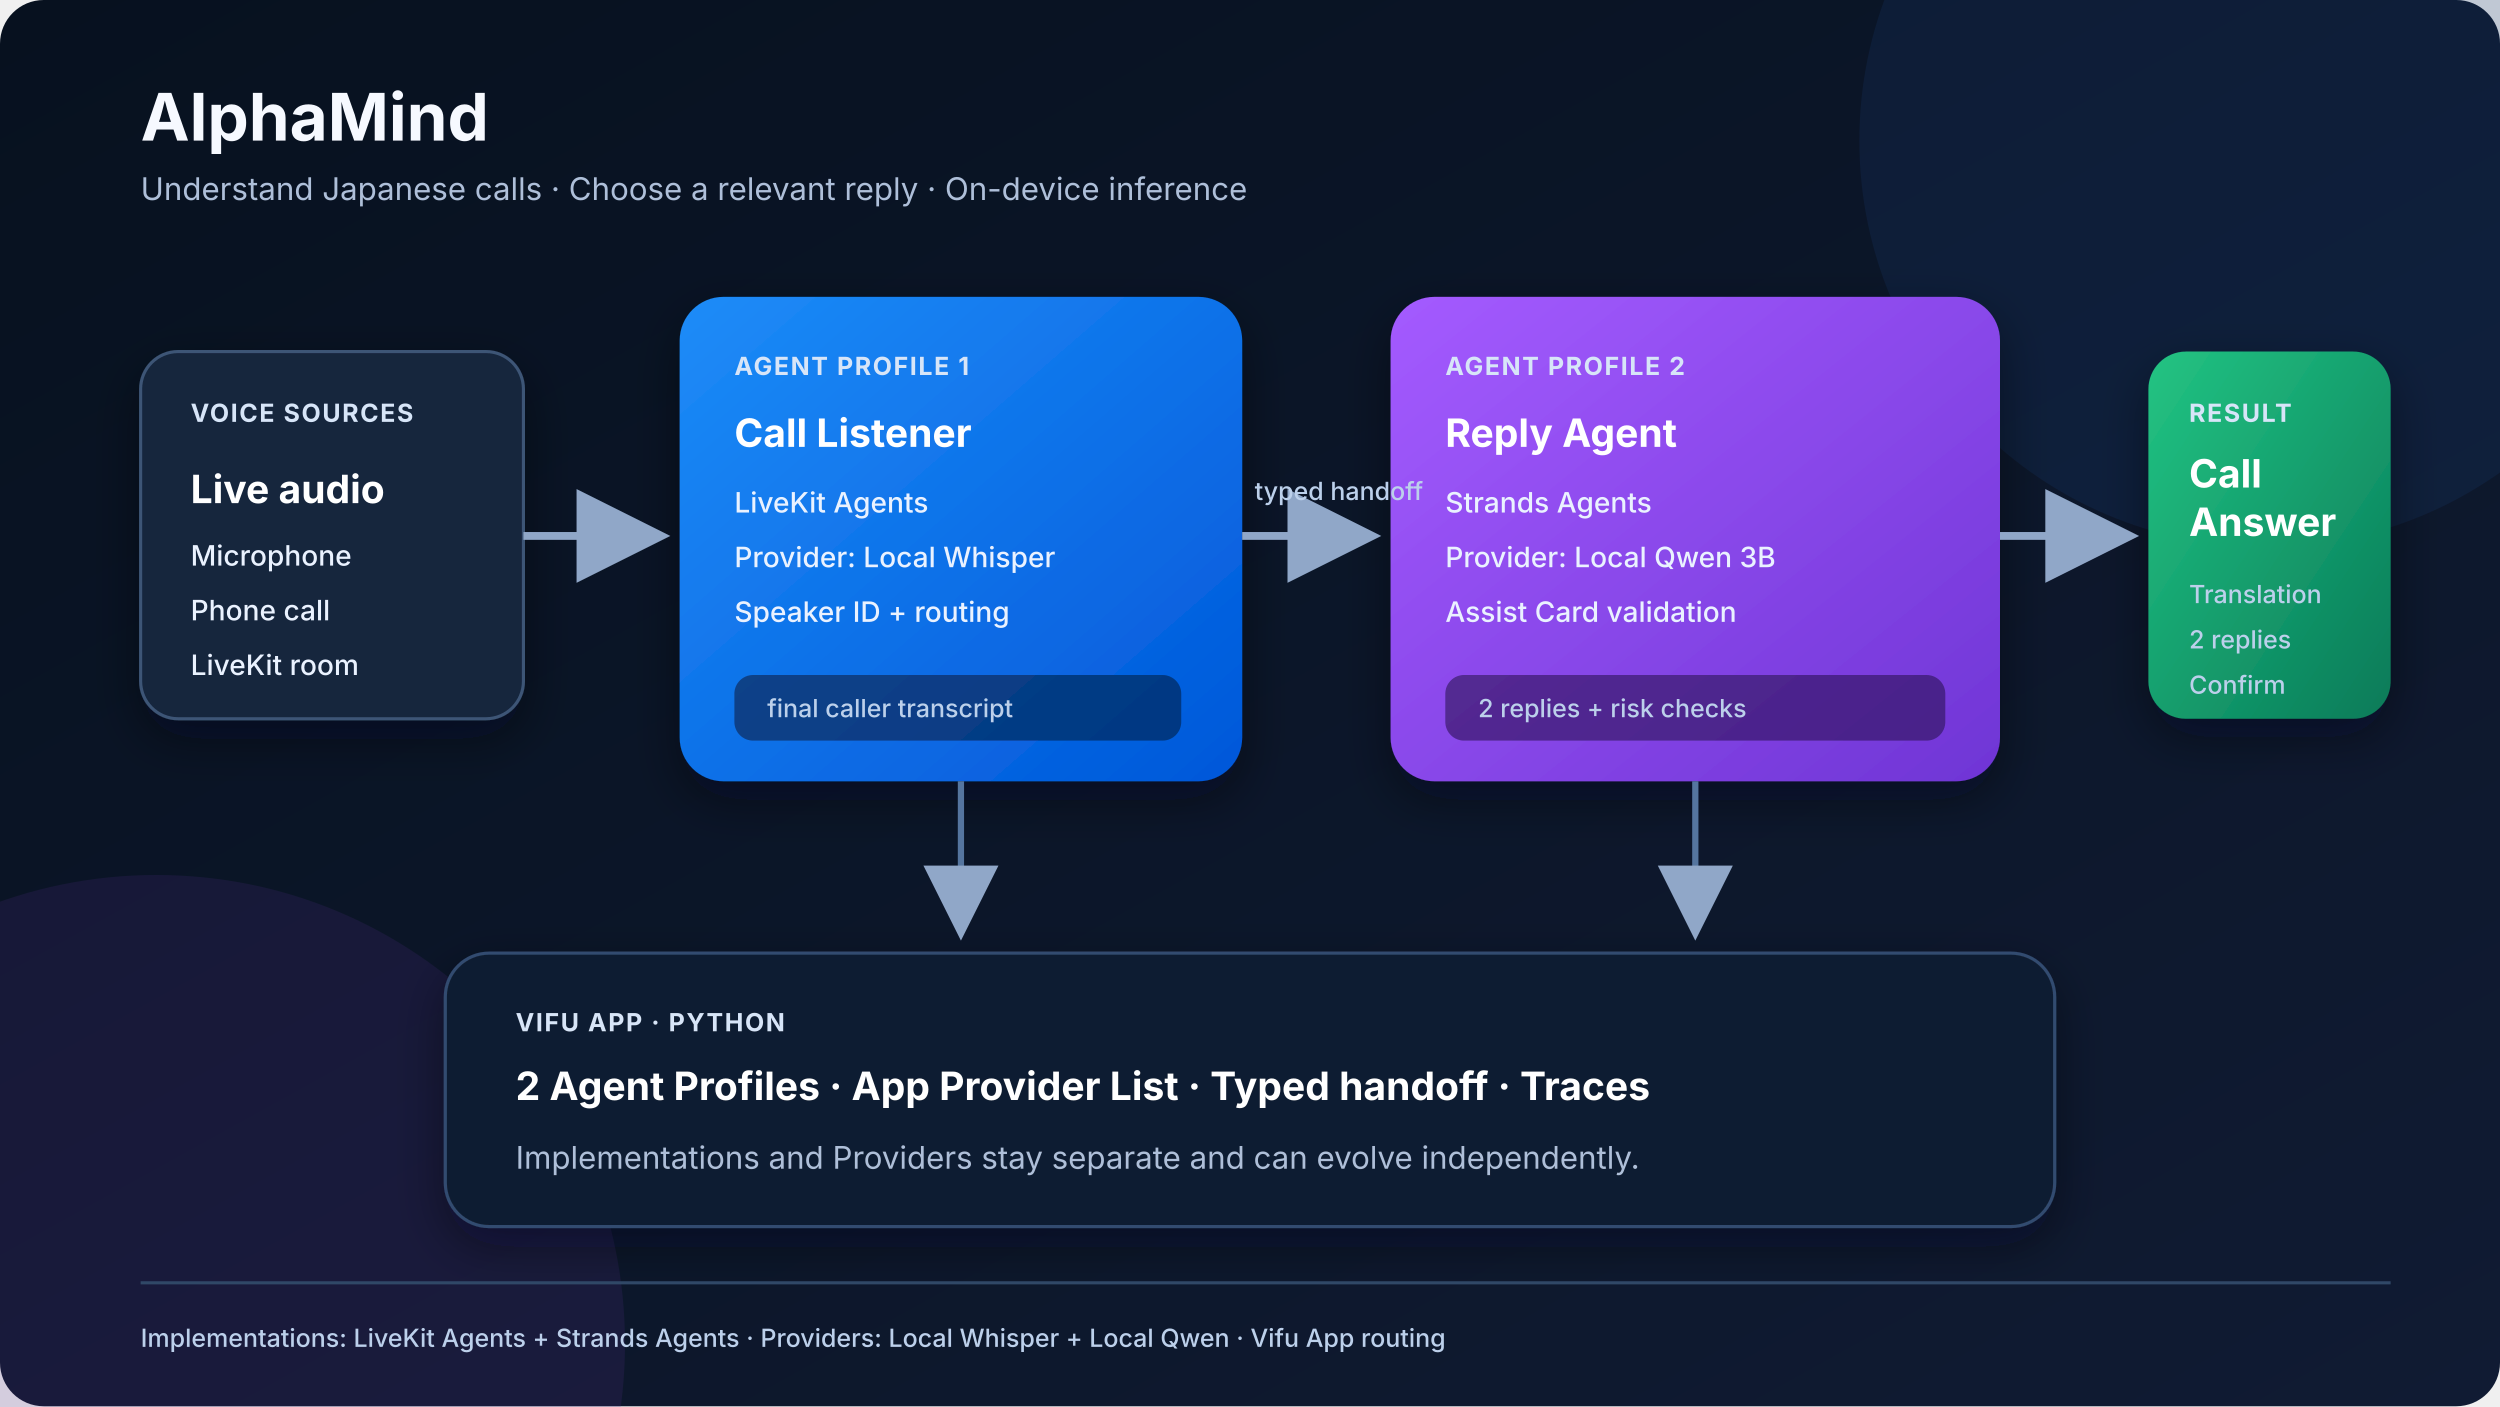
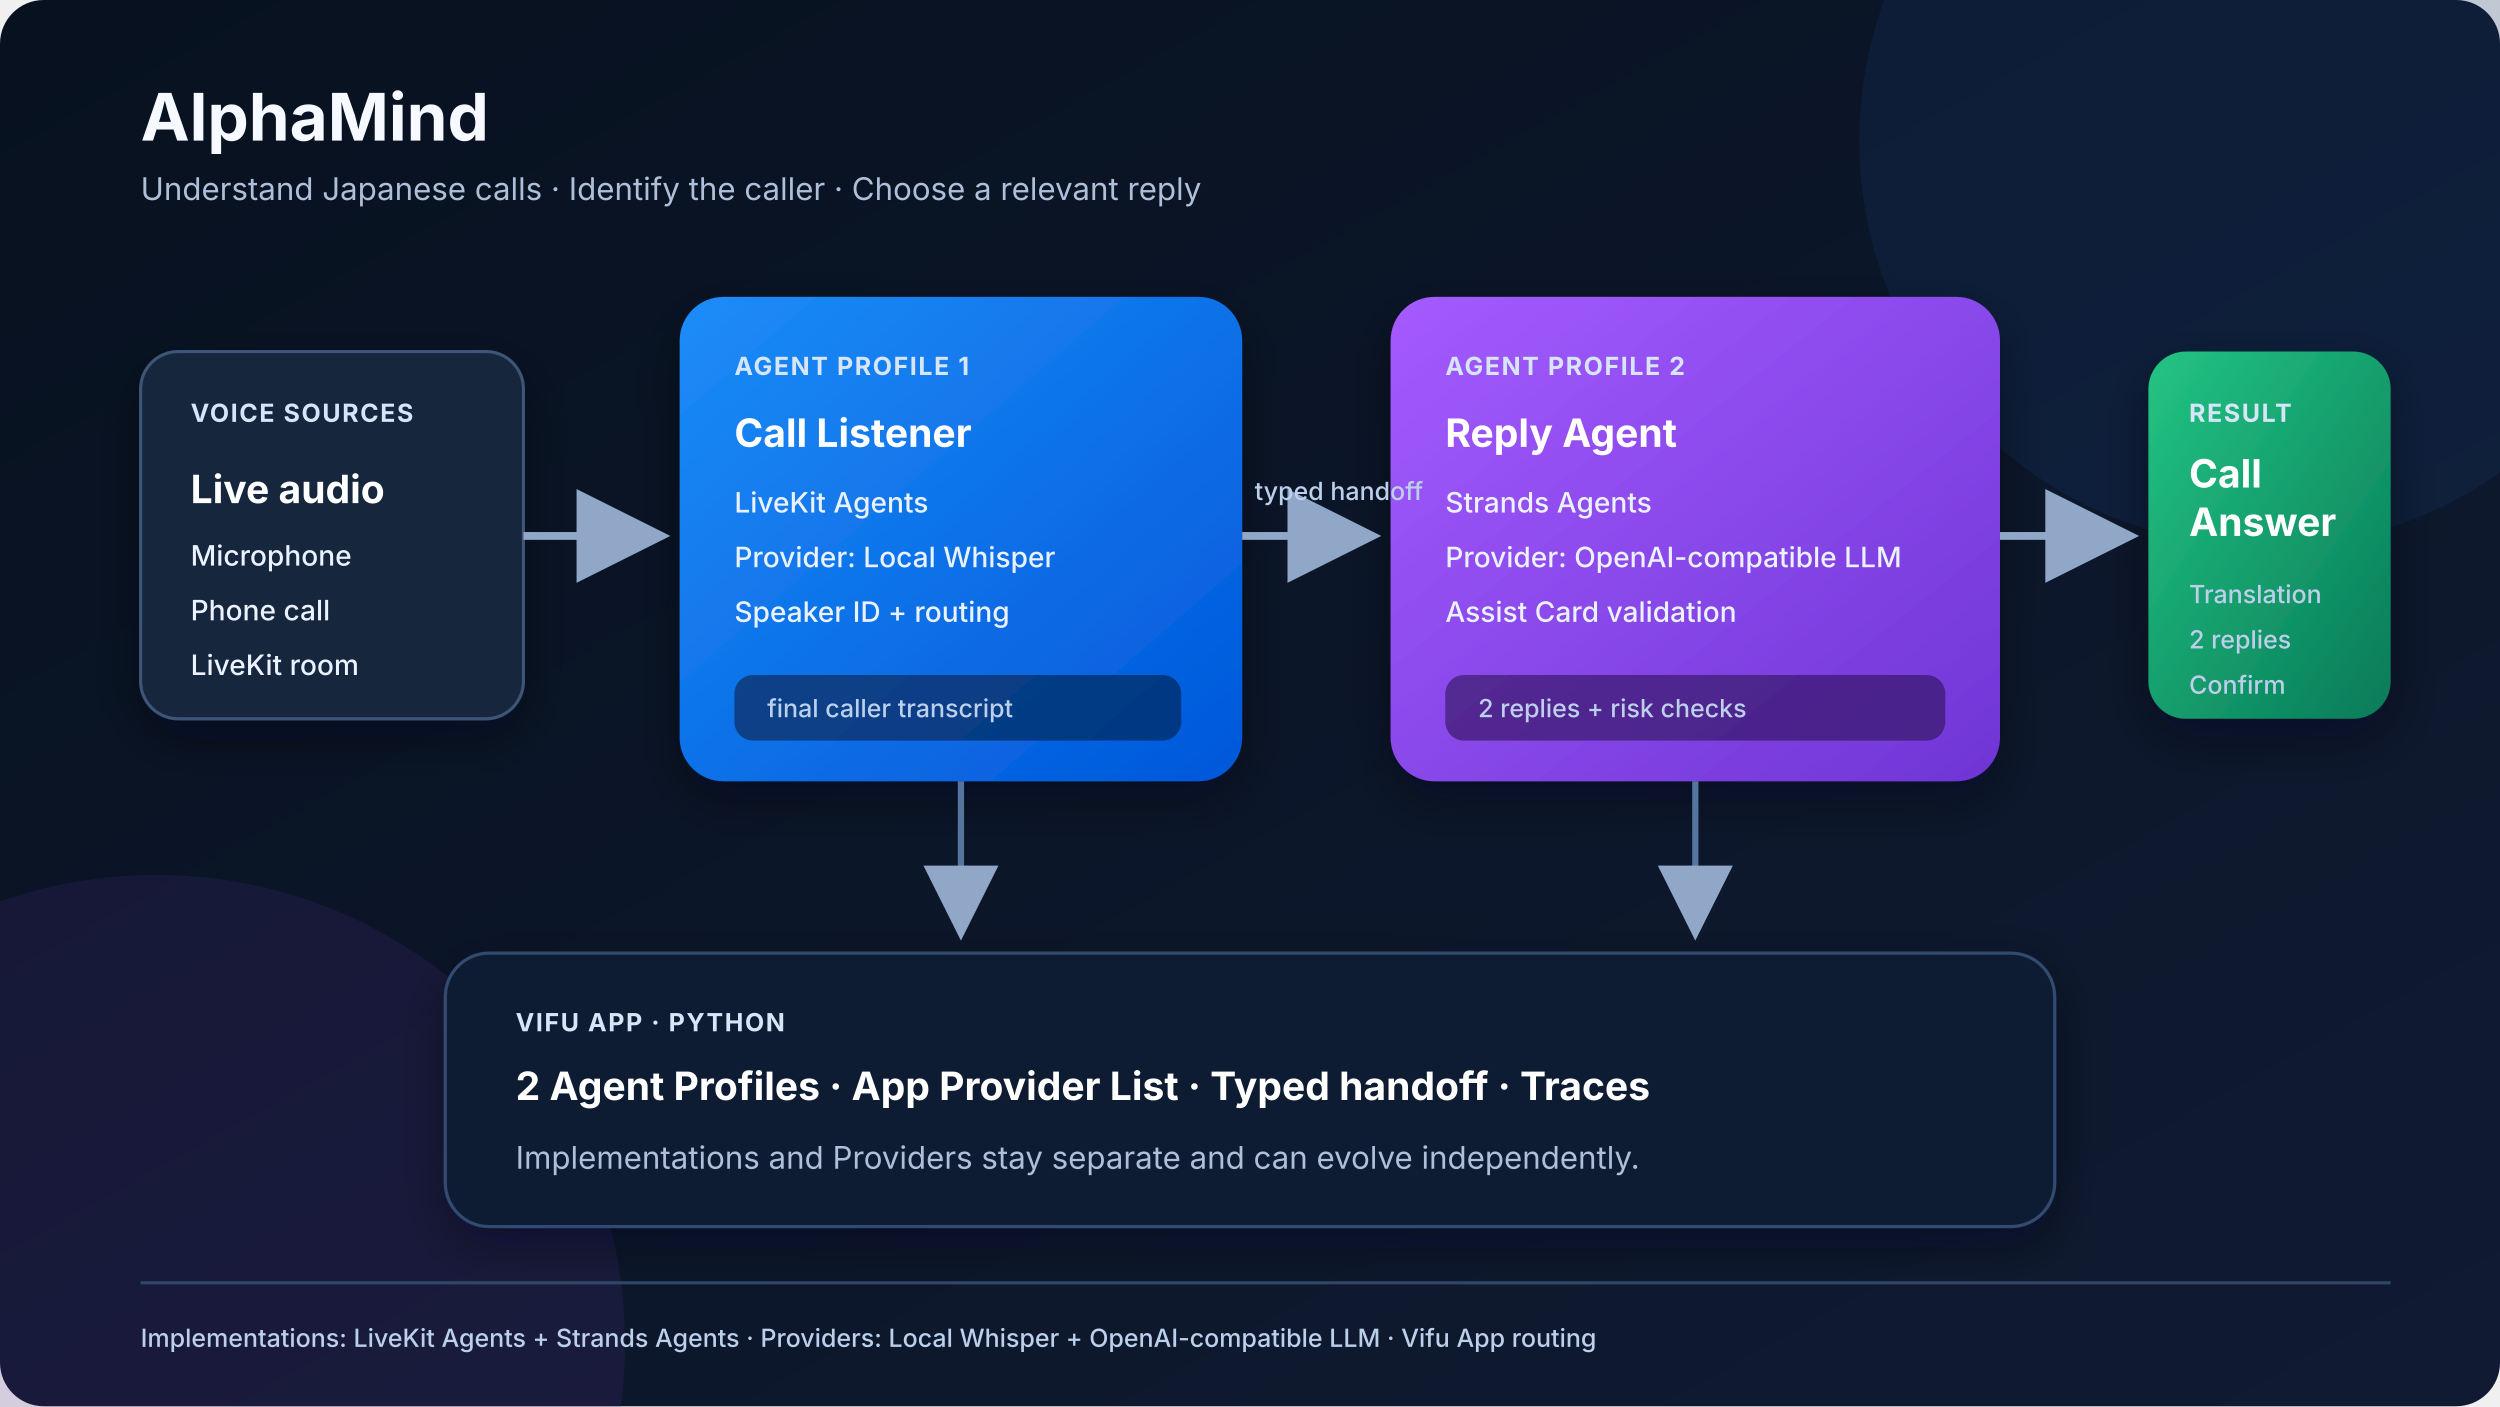
<svg xmlns="http://www.w3.org/2000/svg" width="1600" height="900" viewBox="0 0 1600 900" role="img" aria-labelledby="title description">
  <defs>
    <linearGradient id="background" x1="0" y1="0" x2="1" y2="1">
      <stop offset="0" stop-color="#07111f" />
      <stop offset="1" stop-color="#101b33" />
    </linearGradient>
    <linearGradient id="voice" x1="0" y1="0" x2="1" y2="1">
      <stop offset="0" stop-color="#1d8cf8" />
      <stop offset="1" stop-color="#0057d9" />
    </linearGradient>
    <linearGradient id="reasoning" x1="0" y1="0" x2="1" y2="1">
      <stop offset="0" stop-color="#a45bff" />
      <stop offset="1" stop-color="#6f35d5" />
    </linearGradient>
    <linearGradient id="output" x1="0" y1="0" x2="1" y2="1">
      <stop offset="0" stop-color="#23c483" />
      <stop offset="1" stop-color="#087a58" />
    </linearGradient>
    <filter id="shadow" x="-20%" y="-20%" width="140%" height="140%">
      <feDropShadow dx="0" dy="12" stdDeviation="16" flood-color="#000814" flood-opacity="0.42" />
    </filter>
    <marker id="arrow" markerWidth="12" markerHeight="12" refX="10" refY="6" orient="auto">
      <path d="M0,0 L12,6 L0,12 Z" fill="#90a7c8" />
    </marker>
    <style>
      .title { font: 700 42px -apple-system, BlinkMacSystemFont, "Segoe UI", sans-serif; fill: #f6f9ff; }
      .subtitle { font: 400 20px -apple-system, BlinkMacSystemFont, "Segoe UI", sans-serif; fill: #aebfd9; }
      .box-title { font: 700 25px -apple-system, BlinkMacSystemFont, "Segoe UI", sans-serif; fill: #ffffff; }
      .box-copy { font: 500 18px -apple-system, BlinkMacSystemFont, "Segoe UI", sans-serif; fill: #eaf2ff; }
      .small { font: 500 16px -apple-system, BlinkMacSystemFont, "Segoe UI", sans-serif; fill: #bcd0eb; }
      .label { font: 700 16px -apple-system, BlinkMacSystemFont, "Segoe UI", sans-serif; fill: #d7e5f8; letter-spacing: 1px; }
    </style>
  </defs>
  <rect width="1600" height="900" rx="28" fill="url(#background)" />
  <circle cx="1450" cy="90" r="260" fill="#163a73" opacity="0.22" />
  <circle cx="100" cy="860" r="300" fill="#532b8a" opacity="0.18" />
  <text x="90" y="90" class="title">AlphaMind</text>
-   <text x="90" y="128" class="subtitle">Understand Japanese calls · Choose a relevant reply · On-device inference</text>
+   <text x="90" y="128" class="subtitle">Understand Japanese calls · Identify the caller · Choose a relevant reply</text>
  <g filter="url(#shadow)">
    <rect x="90" y="225" width="245" height="235" rx="24" fill="#15253d" stroke="#3d5576" stroke-width="2" />
    <text x="122" y="270" class="label">VOICE SOURCES</text>
    <text x="122" y="322" class="box-title">Live audio</text>
    <text x="122" y="362" class="box-copy">Microphone</text>
    <text x="122" y="397" class="box-copy">Phone call</text>
    <text x="122" y="432" class="box-copy">LiveKit room</text>
  </g>
  <g filter="url(#shadow)">
    <rect x="435" y="190" width="360" height="310" rx="28" fill="url(#voice)" />
    <text x="470" y="240" class="label">AGENT PROFILE 1</text>
    <text x="470" y="286" class="box-title">Call Listener</text>
    <text x="470" y="328" class="box-copy">LiveKit Agents</text>
    <text x="470" y="363" class="box-copy">Provider: Local Whisper</text>
    <text x="470" y="398" class="box-copy">Speaker ID + routing</text>
    <rect x="470" y="432" width="286" height="42" rx="12" fill="#061d42" opacity="0.58" />
    <text x="491" y="459" class="small">final caller transcript</text>
  </g>
  <g filter="url(#shadow)">
    <rect x="890" y="190" width="390" height="310" rx="28" fill="url(#reasoning)" />
    <text x="925" y="240" class="label">AGENT PROFILE 2</text>
    <text x="925" y="286" class="box-title">Reply Agent</text>
    <text x="925" y="328" class="box-copy">Strands Agents</text>
-     <text x="925" y="363" class="box-copy">Provider: Local Qwen 3B</text>
+     <text x="925" y="363" class="box-copy">Provider: OpenAI-compatible LLM</text>
    <text x="925" y="398" class="box-copy">Assist Card validation</text>
    <rect x="925" y="432" width="320" height="42" rx="12" fill="#291151" opacity="0.58" />
    <text x="946" y="459" class="small">2 replies + risk checks</text>
  </g>
  <g filter="url(#shadow)">
    <rect x="1375" y="225" width="155" height="235" rx="24" fill="url(#output)" />
    <text x="1401" y="270" class="label">RESULT</text>
    <text x="1401" y="312" class="box-title">Call</text>
    <text x="1401" y="343" class="box-title">Answer</text>
    <text x="1401" y="386" class="small">Translation</text>
    <text x="1401" y="415" class="small">2 replies</text>
    <text x="1401" y="444" class="small">Confirm</text>
  </g>
  <line x1="335" y1="343" x2="419" y2="343" stroke="#90a7c8" stroke-width="5" marker-end="url(#arrow)" />
  <line x1="795" y1="343" x2="874" y2="343" stroke="#90a7c8" stroke-width="5" marker-end="url(#arrow)" />
  <text x="803" y="320" class="small">typed handoff</text>
  <line x1="1280" y1="343" x2="1359" y2="343" stroke="#90a7c8" stroke-width="5" marker-end="url(#arrow)" />
  <g filter="url(#shadow)">
    <rect x="285" y="610" width="1030" height="175" rx="28" fill="#111e31" stroke="#314b70" stroke-width="2" />
    <text x="330" y="660" class="label">VIFU APP · PYTHON</text>
    <text x="330" y="704" class="box-title">2 Agent Profiles · App Provider List · Typed handoff · Traces</text>
    <text x="330" y="748" class="subtitle">Implementations and Providers stay separate and can evolve independently.</text>
  </g>
  <line x1="615" y1="500" x2="615" y2="594" stroke="#55759f" stroke-width="4" marker-end="url(#arrow)" />
  <line x1="1085" y1="500" x2="1085" y2="594" stroke="#55759f" stroke-width="4" marker-end="url(#arrow)" />
  <rect x="90" y="820" width="1440" height="2" fill="#304867" />
-   <text x="90" y="862" class="small">Implementations: LiveKit Agents + Strands Agents · Providers: Local Whisper + Local Qwen · Vifu App routing</text>
+   <text x="90" y="862" class="small">Implementations: LiveKit Agents + Strands Agents · Providers: Local Whisper + OpenAI-compatible LLM · Vifu App routing</text>
</svg>
